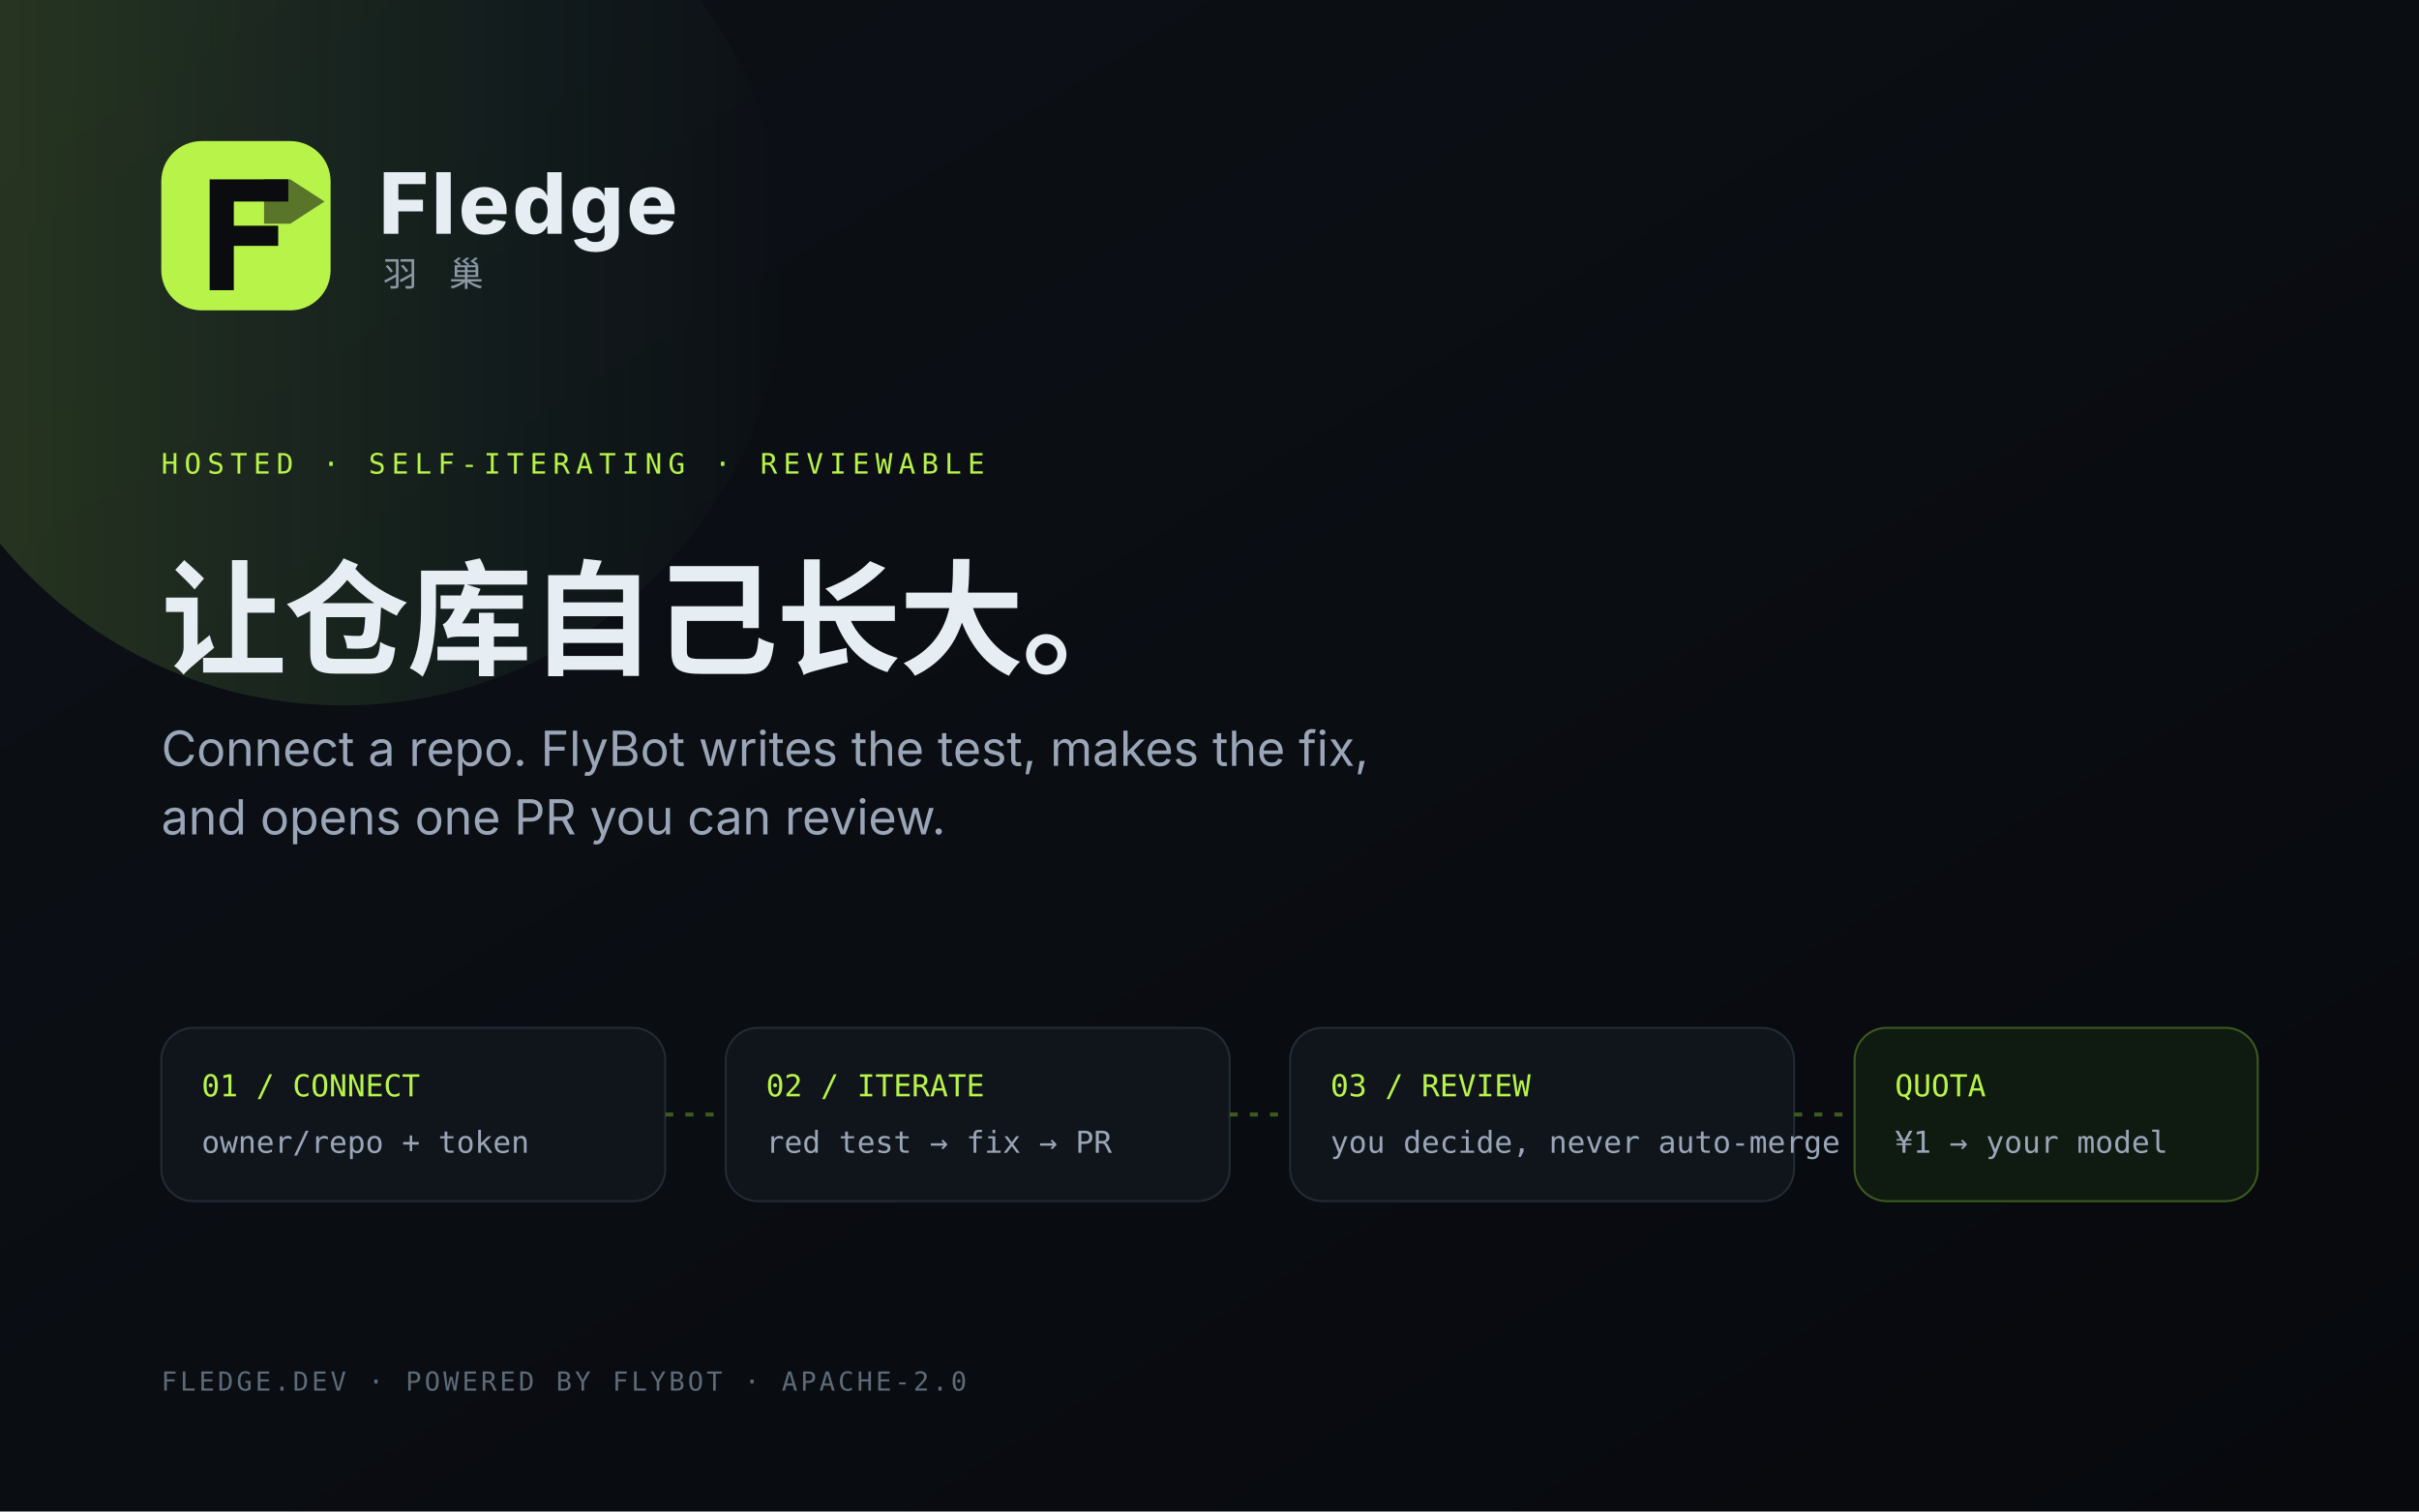
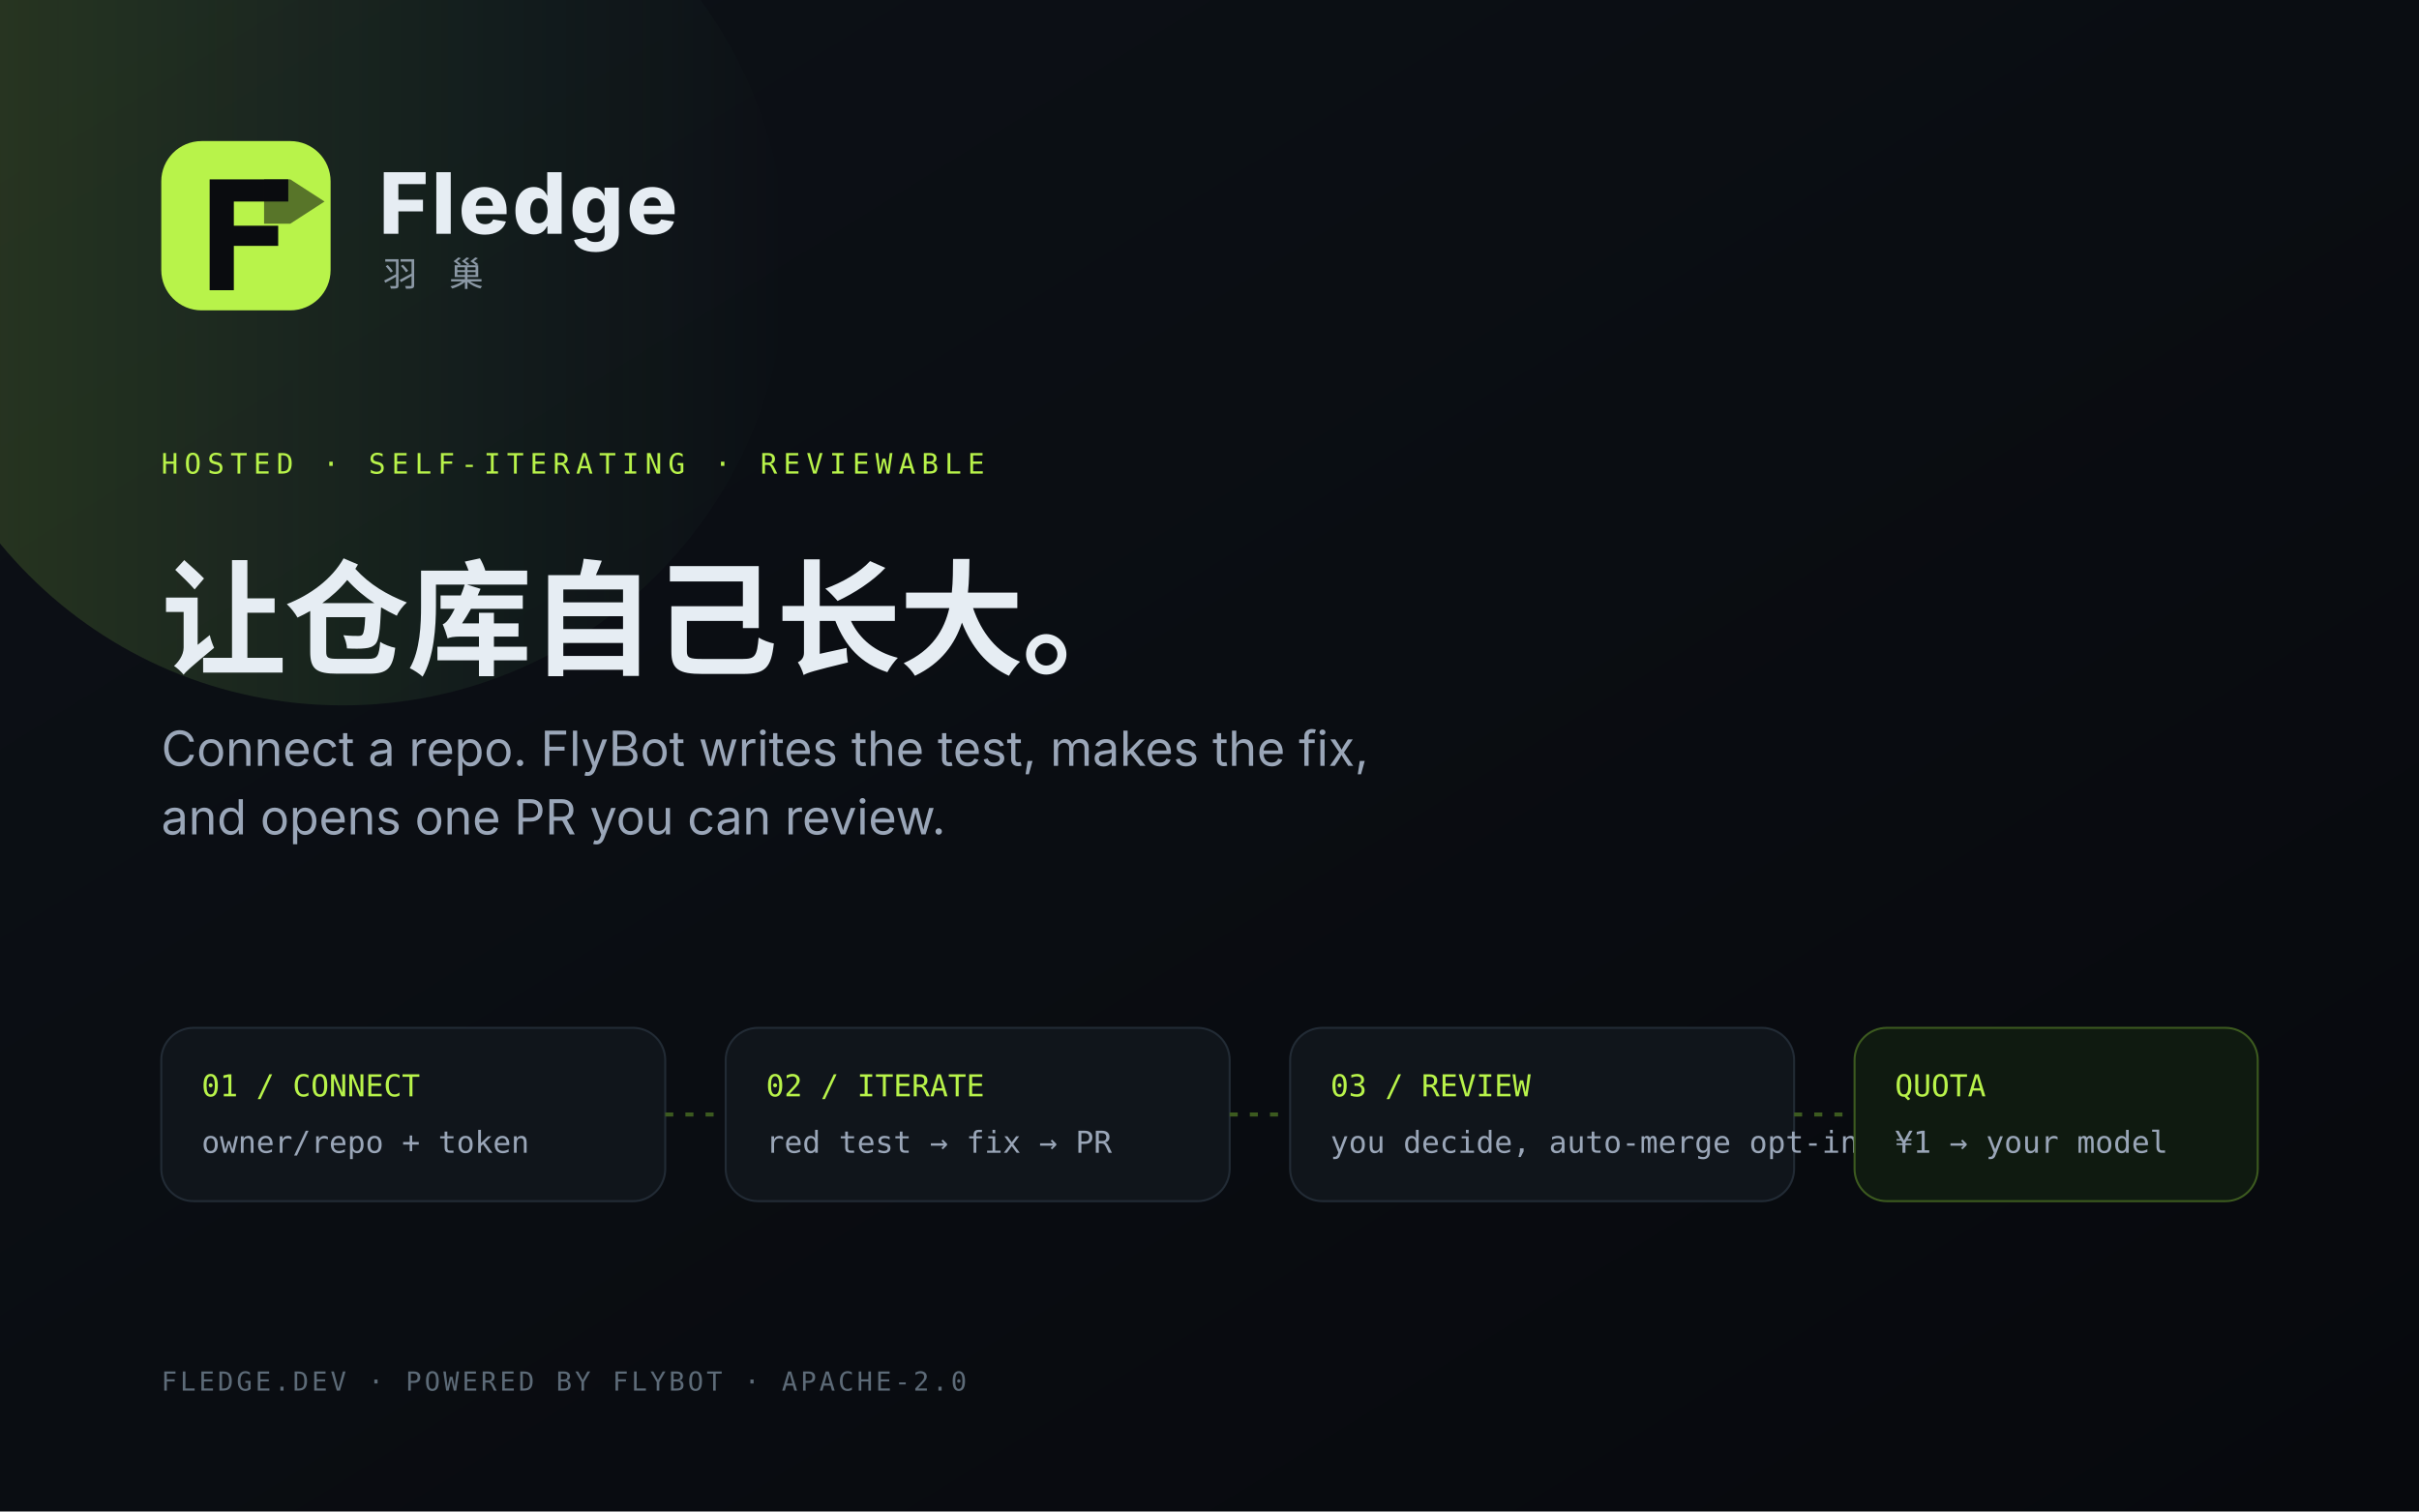
<svg xmlns="http://www.w3.org/2000/svg" width="1200" height="750" viewBox="0 0 1200 750" role="img" aria-label="Fledge: connect a repository, let a FlyBot iterate, review one pull request">
  <defs>
    <linearGradient id="bg" x1="0" y1="0" x2="1" y2="1">
      <stop offset="0" stop-color="#0d1117" />
      <stop offset="1" stop-color="#07090d" />
    </linearGradient>
    <linearGradient id="glow" x1="0" y1="0" x2="1" y2="0">
      <stop offset="0" stop-color="#b8f34a" stop-opacity=".18" />
      <stop offset="1" stop-color="#6ee7a8" stop-opacity="0" />
    </linearGradient>
  </defs>
  <rect width="1200" height="750" fill="url(#bg)" />
  <circle cx="170" cy="130" r="220" fill="url(#glow)" />
  <g transform="translate(80 70)">
    <rect width="84" height="84" rx="20" fill="#b8f34a" />
    <path d="M24 19h39v11H36v12h22v10H36v22H24z" fill="#0a0c0f" />
    <path d="M51 19h13l17 11-17 11H51z" fill="#0a0c0f" opacity=".55" />
    <text x="108" y="46" fill="#e6edf3" font-family="-apple-system,BlinkMacSystemFont,'Segoe UI',sans-serif" font-size="42" font-weight="800" letter-spacing="1.5">Fledge</text>
    <text x="110" y="72" fill="#8b98a5" font-family="-apple-system,BlinkMacSystemFont,'Segoe UI','PingFang SC',sans-serif" font-size="17" letter-spacing="6">羽 巢</text>
  </g>
  <text x="80" y="235" fill="#b8f34a" font-family="ui-monospace,SFMono-Regular,Menlo,monospace" font-size="14" letter-spacing="3">HOSTED · SELF-ITERATING · REVIEWABLE</text>
  <text x="80" y="330" fill="#e6edf3" font-family="-apple-system,BlinkMacSystemFont,'Segoe UI','PingFang SC',sans-serif" font-size="62" font-weight="800" letter-spacing="-1">让仓库自己长大。</text>
  <text x="80" y="380" fill="#9aa6b8" font-family="-apple-system,BlinkMacSystemFont,'Segoe UI','PingFang SC',sans-serif" font-size="24">Connect a repo. FlyBot writes the test, makes the fix,</text>
  <text x="80" y="414" fill="#9aa6b8" font-family="-apple-system,BlinkMacSystemFont,'Segoe UI','PingFang SC',sans-serif" font-size="24">and opens one PR you can review.</text>
  <g font-family="ui-monospace,SFMono-Regular,Menlo,monospace" font-size="15">
    <g transform="translate(80 510)">
      <rect width="250" height="86" rx="16" fill="#10151b" stroke="#222b35" />
      <text x="20" y="34" fill="#b8f34a">01 / CONNECT</text>
      <text x="20" y="62" fill="#9aa6b8">owner/repo + token</text>
    </g>
    <g transform="translate(360 510)">
      <rect width="250" height="86" rx="16" fill="#10151b" stroke="#222b35" />
      <text x="20" y="34" fill="#b8f34a">02 / ITERATE</text>
      <text x="20" y="62" fill="#9aa6b8">red test → fix → PR</text>
    </g>
    <g transform="translate(640 510)">
      <rect width="250" height="86" rx="16" fill="#10151b" stroke="#222b35" />
      <text x="20" y="34" fill="#b8f34a">03 / REVIEW</text>
-       <text x="20" y="62" fill="#9aa6b8">you decide, never auto-merge</text>
+       <text x="20" y="62" fill="#9aa6b8">you decide, auto-merge opt-in</text>
    </g>
    <g transform="translate(920 510)">
      <rect width="200" height="86" rx="16" fill="#0f1a10" stroke="#3c5a1f" />
      <text x="20" y="34" fill="#b8f34a">QUOTA</text>
      <text x="20" y="62" fill="#9aa6b8">¥1 → your model</text>
    </g>
  </g>
  <path d="M330 553h24M610 553h24M890 553h24" stroke="#3c5a1f" stroke-width="2" stroke-dasharray="4 6" />
  <text x="80" y="690" fill="#5d6b78" font-family="ui-monospace,SFMono-Regular,Menlo,monospace" font-size="13" letter-spacing="1.5">FLEDGE.DEV · POWERED BY FLYBOT · APACHE-2.0</text>
</svg>
